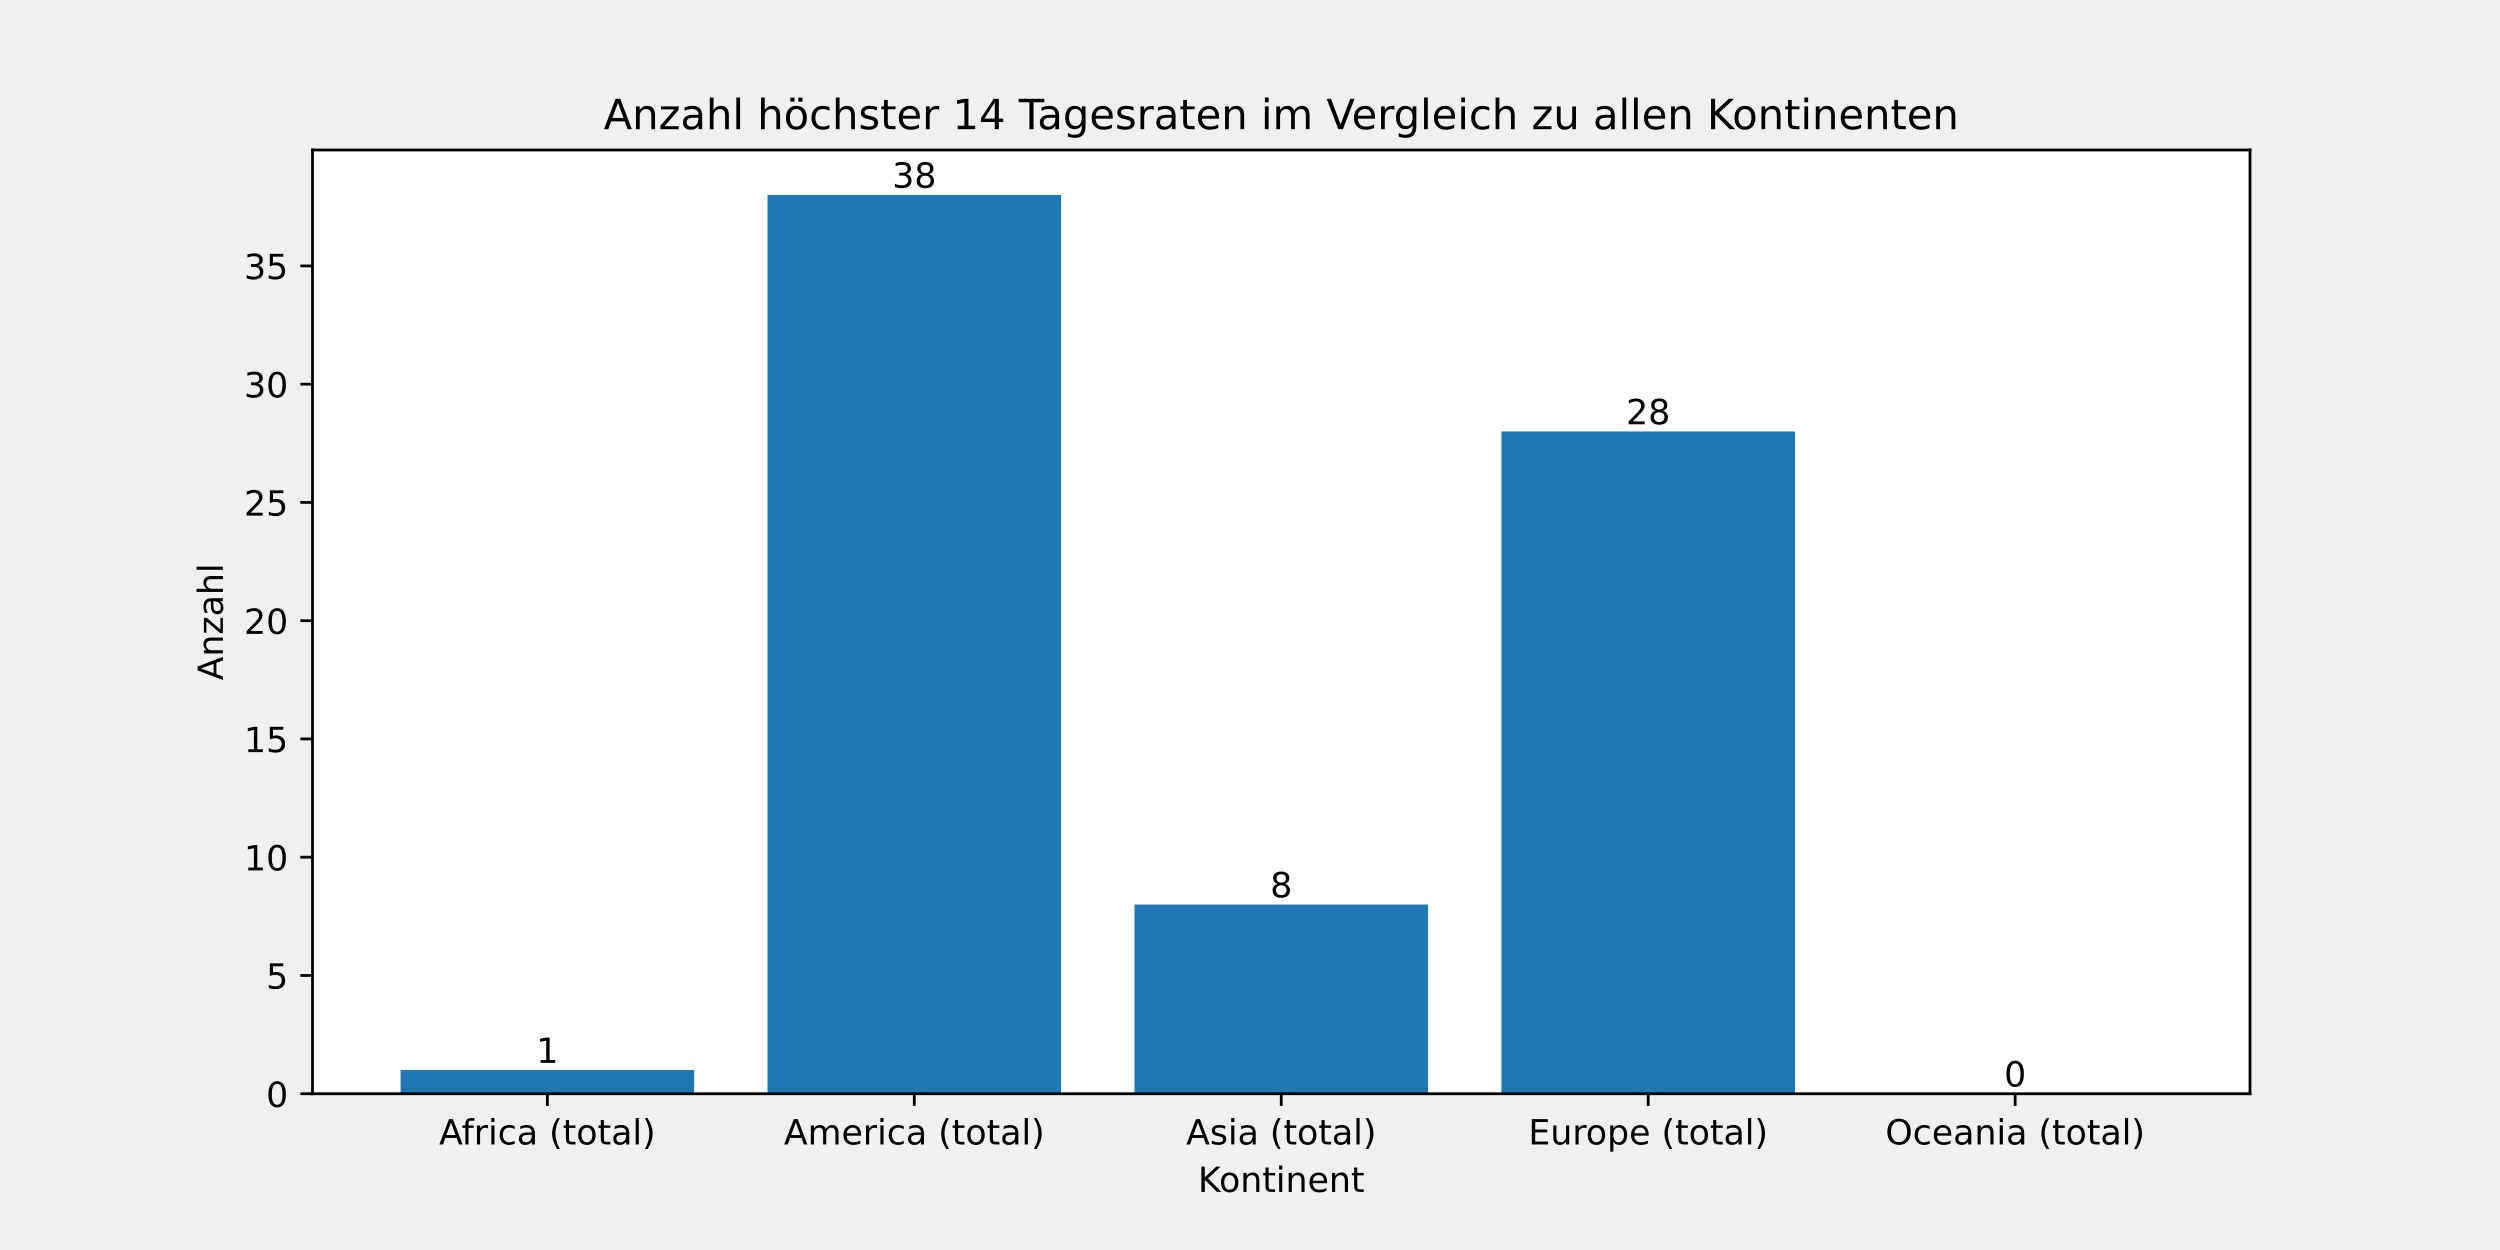
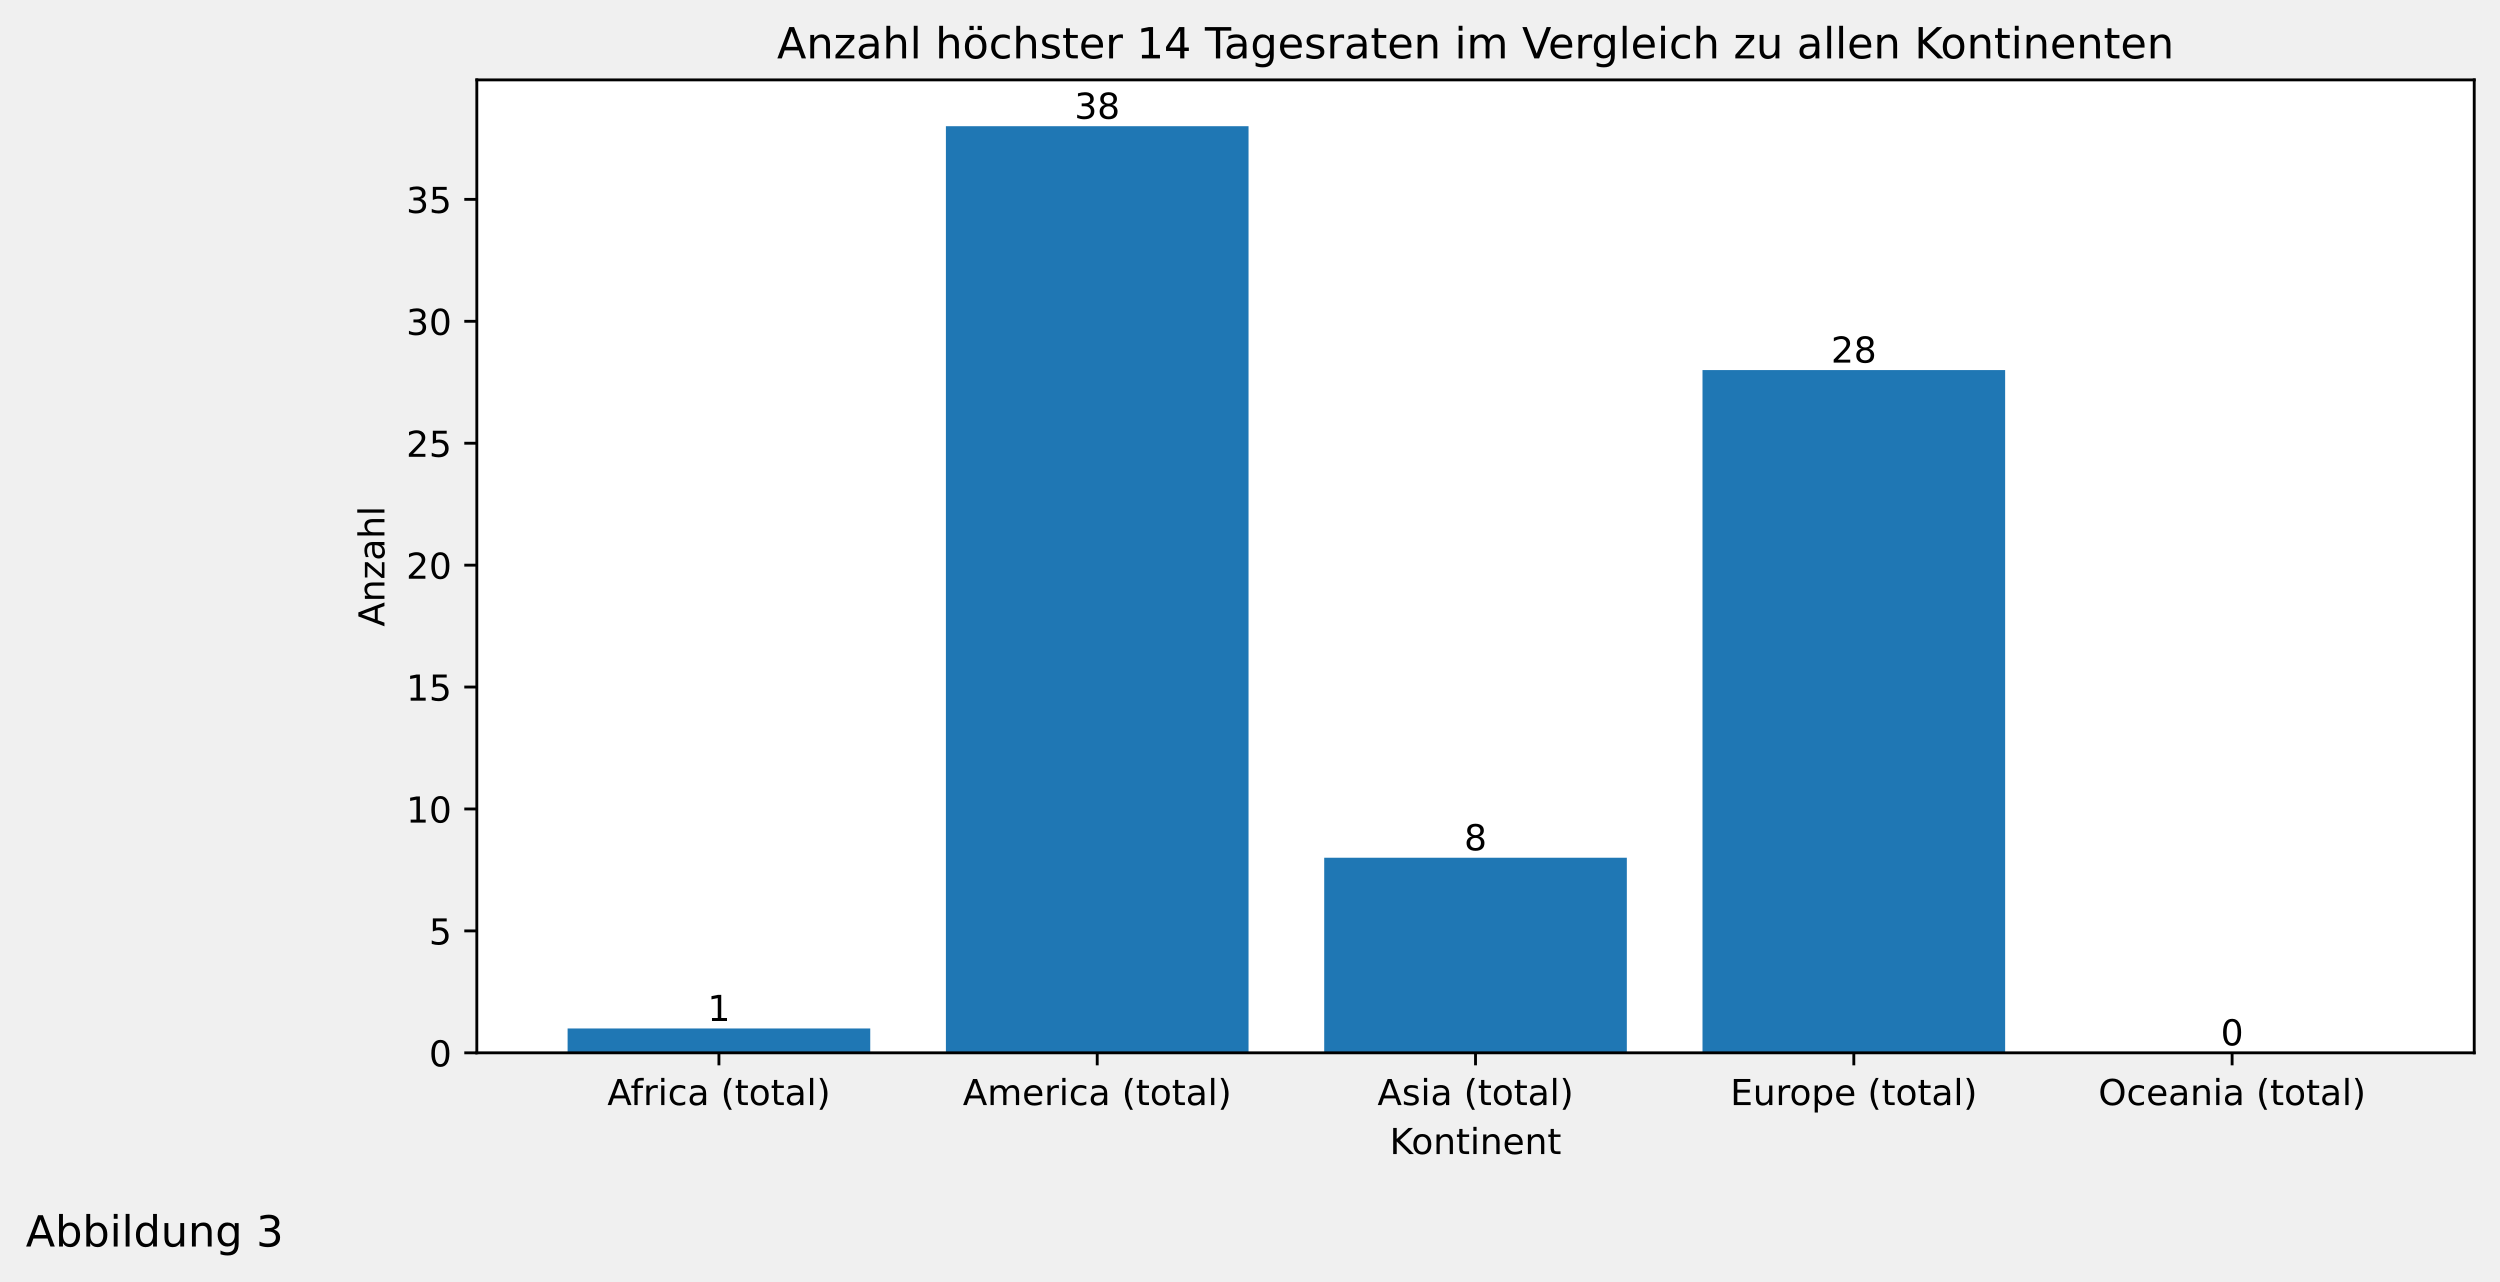
- <svg xmlns="http://www.w3.org/2000/svg" xmlns:xlink="http://www.w3.org/1999/xlink" width="720pt" height="360pt" viewBox="0 0 720 360" version="1.1">
+ <svg xmlns="http://www.w3.org/2000/svg" xmlns:xlink="http://www.w3.org/1999/xlink" width="698.404pt" height="357.932pt" viewBox="0 0 698.404 357.932" version="1.1">
  <defs>
    <style type="text/css">*{stroke-linejoin: round; stroke-linecap: butt}</style>
  </defs>
  <g id="figure_1">
    <g id="patch_1">
-       <path d="M 0 360  L 720 360  L 720 0  L 0 0  L 0 360  z " style="fill: none" />
+       <path d="M 0 357.932  L 698.404 357.932  L 698.404 0  L 0 0  L 0 357.932  z " style="fill: none" />
    </g>
    <g id="axes_1">
      <g id="patch_2">
-         <path d="M 90 315  L 648 315  L 648 43.2  L 90 43.2  z " style="fill: #ffffff" />
+         <path d="M 133.204 294.118  L 691.204 294.118  L 691.204 22.318  L 133.204 22.318  z " style="fill: #ffffff" />
      </g>
      <g id="patch_3">
-         <path d="M 115.364 315  L 199.909 315  L 199.909 308.188  L 115.364 308.188  z " clip-path="url(#pfccc037a3b)" style="fill: #1f77b4" />
+         <path d="M 158.567 294.118  L 243.113 294.118  L 243.113 287.306  L 158.567 287.306  z " clip-path="url(#p8a68cbfe1c)" style="fill: #1f77b4" />
      </g>
      <g id="patch_4">
-         <path d="M 221.045 315  L 305.591 315  L 305.591 56.143  L 221.045 56.143  z " clip-path="url(#pfccc037a3b)" style="fill: #1f77b4" />
+         <path d="M 264.249 294.118  L 348.795 294.118  L 348.795 35.261  L 264.249 35.261  z " clip-path="url(#p8a68cbfe1c)" style="fill: #1f77b4" />
      </g>
      <g id="patch_5">
-         <path d="M 326.727 315  L 411.273 315  L 411.273 260.504  L 326.727 260.504  z " clip-path="url(#pfccc037a3b)" style="fill: #1f77b4" />
+         <path d="M 369.931 294.118  L 454.476 294.118  L 454.476 239.622  L 369.931 239.622  z " clip-path="url(#p8a68cbfe1c)" style="fill: #1f77b4" />
      </g>
      <g id="patch_6">
-         <path d="M 432.409 315  L 516.955 315  L 516.955 124.263  L 432.409 124.263  z " clip-path="url(#pfccc037a3b)" style="fill: #1f77b4" />
+         <path d="M 475.613 294.118  L 560.158 294.118  L 560.158 103.381  L 475.613 103.381  z " clip-path="url(#p8a68cbfe1c)" style="fill: #1f77b4" />
      </g>
      <g id="patch_7">
-         <path d="M 538.091 315  L 622.636 315  L 622.636 315  L 538.091 315  z " clip-path="url(#pfccc037a3b)" style="fill: #1f77b4" />
+         <path d="M 581.295 294.118  L 665.84 294.118  L 665.84 294.118  L 581.295 294.118  z " clip-path="url(#p8a68cbfe1c)" style="fill: #1f77b4" />
      </g>
      <g id="matplotlib.axis_1">
        <g id="xtick_1">
          <g id="line2d_1">
            <defs>
-               <path id="m9f1c436cad" d="M 0 0  L 0 3.5  " style="stroke: #000000; stroke-width: 0.8" />
+               <path id="me8c9d01c4e" d="M 0 0  L 0 3.5  " style="stroke: #000000; stroke-width: 0.8" />
            </defs>
            <g>
-               <use xlink:href="#m9f1c436cad" x="157.636" y="315" style="stroke: #000000; stroke-width: 0.8" />
+               <use xlink:href="#me8c9d01c4e" x="200.84" y="294.118" style="stroke: #000000; stroke-width: 0.8" />
            </g>
          </g>
          <g id="text_1">
-             <g transform="translate(126.4559 329.5984)scale(0.1 -0.1)">
+             <g transform="translate(169.6596 308.7166)scale(0.1 -0.1)">
              <defs>
                <path id="DejaVuSans-41" d="M 2188 4044  L 1331 1722  L 3047 1722  L 2188 4044  z M 1831 4666  L 2547 4666  L 4325 0  L 3669 0  L 3244 1197  L 1141 1197  L 716 0  L 50 0  L 1831 4666  z " transform="scale(0.015625)" />
                <path id="DejaVuSans-66" d="M 2375 4863  L 2375 4384  L 1825 4384  Q 1516 4384 1395 4259  Q 1275 4134 1275 3809  L 1275 3500  L 2222 3500  L 2222 3053  L 1275 3053  L 1275 0  L 697 0  L 697 3053  L 147 3053  L 147 3500  L 697 3500  L 697 3744  Q 697 4328 969 4595  Q 1241 4863 1831 4863  L 2375 4863  z " transform="scale(0.015625)" />
                <path id="DejaVuSans-72" d="M 2631 2963  Q 2534 3019 2420 3045  Q 2306 3072 2169 3072  Q 1681 3072 1420 2755  Q 1159 2438 1159 1844  L 1159 0  L 581 0  L 581 3500  L 1159 3500  L 1159 2956  Q 1341 3275 1631 3429  Q 1922 3584 2338 3584  Q 2397 3584 2469 3576  Q 2541 3569 2628 3553  L 2631 2963  z " transform="scale(0.015625)" />
                <path id="DejaVuSans-69" d="M 603 3500  L 1178 3500  L 1178 0  L 603 0  L 603 3500  z M 603 4863  L 1178 4863  L 1178 4134  L 603 4134  L 603 4863  z " transform="scale(0.015625)" />
                <path id="DejaVuSans-63" d="M 3122 3366  L 3122 2828  Q 2878 2963 2633 3030  Q 2388 3097 2138 3097  Q 1578 3097 1268 2742  Q 959 2388 959 1747  Q 959 1106 1268 751  Q 1578 397 2138 397  Q 2388 397 2633 464  Q 2878 531 3122 666  L 3122 134  Q 2881 22 2623 -34  Q 2366 -91 2075 -91  Q 1284 -91 818 406  Q 353 903 353 1747  Q 353 2603 823 3093  Q 1294 3584 2113 3584  Q 2378 3584 2631 3529  Q 2884 3475 3122 3366  z " transform="scale(0.015625)" />
                <path id="DejaVuSans-61" d="M 2194 1759  Q 1497 1759 1228 1600  Q 959 1441 959 1056  Q 959 750 1161 570  Q 1363 391 1709 391  Q 2188 391 2477 730  Q 2766 1069 2766 1631  L 2766 1759  L 2194 1759  z M 3341 1997  L 3341 0  L 2766 0  L 2766 531  Q 2569 213 2275 61  Q 1981 -91 1556 -91  Q 1019 -91 701 211  Q 384 513 384 1019  Q 384 1609 779 1909  Q 1175 2209 1959 2209  L 2766 2209  L 2766 2266  Q 2766 2663 2505 2880  Q 2244 3097 1772 3097  Q 1472 3097 1187 3025  Q 903 2953 641 2809  L 641 3341  Q 956 3463 1253 3523  Q 1550 3584 1831 3584  Q 2591 3584 2966 3190  Q 3341 2797 3341 1997  z " transform="scale(0.015625)" />
                <path id="DejaVuSans-20" transform="scale(0.015625)" />
                <path id="DejaVuSans-28" d="M 1984 4856  Q 1566 4138 1362 3434  Q 1159 2731 1159 2009  Q 1159 1288 1364 580  Q 1569 -128 1984 -844  L 1484 -844  Q 1016 -109 783 600  Q 550 1309 550 2009  Q 550 2706 781 3412  Q 1013 4119 1484 4856  L 1984 4856  z " transform="scale(0.015625)" />
                <path id="DejaVuSans-74" d="M 1172 4494  L 1172 3500  L 2356 3500  L 2356 3053  L 1172 3053  L 1172 1153  Q 1172 725 1289 603  Q 1406 481 1766 481  L 2356 481  L 2356 0  L 1766 0  Q 1100 0 847 248  Q 594 497 594 1153  L 594 3053  L 172 3053  L 172 3500  L 594 3500  L 594 4494  L 1172 4494  z " transform="scale(0.015625)" />
                <path id="DejaVuSans-6f" d="M 1959 3097  Q 1497 3097 1228 2736  Q 959 2375 959 1747  Q 959 1119 1226 758  Q 1494 397 1959 397  Q 2419 397 2687 759  Q 2956 1122 2956 1747  Q 2956 2369 2687 2733  Q 2419 3097 1959 3097  z M 1959 3584  Q 2709 3584 3137 3096  Q 3566 2609 3566 1747  Q 3566 888 3137 398  Q 2709 -91 1959 -91  Q 1206 -91 779 398  Q 353 888 353 1747  Q 353 2609 779 3096  Q 1206 3584 1959 3584  z " transform="scale(0.015625)" />
                <path id="DejaVuSans-6c" d="M 603 4863  L 1178 4863  L 1178 0  L 603 0  L 603 4863  z " transform="scale(0.015625)" />
                <path id="DejaVuSans-29" d="M 513 4856  L 1013 4856  Q 1481 4119 1714 3412  Q 1947 2706 1947 2009  Q 1947 1309 1714 600  Q 1481 -109 1013 -844  L 513 -844  Q 928 -128 1133 580  Q 1338 1288 1338 2009  Q 1338 2731 1133 3434  Q 928 4138 513 4856  z " transform="scale(0.015625)" />
              </defs>
              <use xlink:href="#DejaVuSans-41" />
              <use xlink:href="#DejaVuSans-66" x="64.783" />
              <use xlink:href="#DejaVuSans-72" x="99.988" />
              <use xlink:href="#DejaVuSans-69" x="141.102" />
              <use xlink:href="#DejaVuSans-63" x="168.885" />
              <use xlink:href="#DejaVuSans-61" x="223.865" />
              <use xlink:href="#DejaVuSans-20" x="285.145" />
              <use xlink:href="#DejaVuSans-28" x="316.932" />
              <use xlink:href="#DejaVuSans-74" x="355.945" />
              <use xlink:href="#DejaVuSans-6f" x="395.154" />
              <use xlink:href="#DejaVuSans-74" x="456.336" />
              <use xlink:href="#DejaVuSans-61" x="495.545" />
              <use xlink:href="#DejaVuSans-6c" x="556.824" />
              <use xlink:href="#DejaVuSans-29" x="584.607" />
            </g>
          </g>
        </g>
        <g id="xtick_2">
          <g id="line2d_2">
            <g>
-               <use xlink:href="#m9f1c436cad" x="263.318" y="315" style="stroke: #000000; stroke-width: 0.8" />
+               <use xlink:href="#me8c9d01c4e" x="306.522" y="294.118" style="stroke: #000000; stroke-width: 0.8" />
            </g>
          </g>
          <g id="text_2">
-             <g transform="translate(225.7697 329.5984)scale(0.1 -0.1)">
+             <g transform="translate(268.9735 308.7166)scale(0.1 -0.1)">
              <defs>
                <path id="DejaVuSans-6d" d="M 3328 2828  Q 3544 3216 3844 3400  Q 4144 3584 4550 3584  Q 5097 3584 5394 3201  Q 5691 2819 5691 2113  L 5691 0  L 5113 0  L 5113 2094  Q 5113 2597 4934 2840  Q 4756 3084 4391 3084  Q 3944 3084 3684 2787  Q 3425 2491 3425 1978  L 3425 0  L 2847 0  L 2847 2094  Q 2847 2600 2669 2842  Q 2491 3084 2119 3084  Q 1678 3084 1418 2786  Q 1159 2488 1159 1978  L 1159 0  L 581 0  L 581 3500  L 1159 3500  L 1159 2956  Q 1356 3278 1631 3431  Q 1906 3584 2284 3584  Q 2666 3584 2933 3390  Q 3200 3197 3328 2828  z " transform="scale(0.015625)" />
                <path id="DejaVuSans-65" d="M 3597 1894  L 3597 1613  L 953 1613  Q 991 1019 1311 708  Q 1631 397 2203 397  Q 2534 397 2845 478  Q 3156 559 3463 722  L 3463 178  Q 3153 47 2828 -22  Q 2503 -91 2169 -91  Q 1331 -91 842 396  Q 353 884 353 1716  Q 353 2575 817 3079  Q 1281 3584 2069 3584  Q 2775 3584 3186 3129  Q 3597 2675 3597 1894  z M 3022 2063  Q 3016 2534 2758 2815  Q 2500 3097 2075 3097  Q 1594 3097 1305 2825  Q 1016 2553 972 2059  L 3022 2063  z " transform="scale(0.015625)" />
              </defs>
              <use xlink:href="#DejaVuSans-41" />
              <use xlink:href="#DejaVuSans-6d" x="68.408" />
              <use xlink:href="#DejaVuSans-65" x="165.82" />
              <use xlink:href="#DejaVuSans-72" x="227.344" />
              <use xlink:href="#DejaVuSans-69" x="268.457" />
              <use xlink:href="#DejaVuSans-63" x="296.24" />
              <use xlink:href="#DejaVuSans-61" x="351.221" />
              <use xlink:href="#DejaVuSans-20" x="412.5" />
              <use xlink:href="#DejaVuSans-28" x="444.287" />
              <use xlink:href="#DejaVuSans-74" x="483.301" />
              <use xlink:href="#DejaVuSans-6f" x="522.51" />
              <use xlink:href="#DejaVuSans-74" x="583.691" />
              <use xlink:href="#DejaVuSans-61" x="622.9" />
              <use xlink:href="#DejaVuSans-6c" x="684.18" />
              <use xlink:href="#DejaVuSans-29" x="711.963" />
            </g>
          </g>
        </g>
        <g id="xtick_3">
          <g id="line2d_3">
            <g>
-               <use xlink:href="#m9f1c436cad" x="369" y="315" style="stroke: #000000; stroke-width: 0.8" />
+               <use xlink:href="#me8c9d01c4e" x="412.204" y="294.118" style="stroke: #000000; stroke-width: 0.8" />
            </g>
          </g>
          <g id="text_3">
-             <g transform="translate(341.5984 329.5984)scale(0.1 -0.1)">
+             <g transform="translate(384.8022 308.7166)scale(0.1 -0.1)">
              <defs>
                <path id="DejaVuSans-73" d="M 2834 3397  L 2834 2853  Q 2591 2978 2328 3040  Q 2066 3103 1784 3103  Q 1356 3103 1142 2972  Q 928 2841 928 2578  Q 928 2378 1081 2264  Q 1234 2150 1697 2047  L 1894 2003  Q 2506 1872 2764 1633  Q 3022 1394 3022 966  Q 3022 478 2636 193  Q 2250 -91 1575 -91  Q 1294 -91 989 -36  Q 684 19 347 128  L 347 722  Q 666 556 975 473  Q 1284 391 1588 391  Q 1994 391 2212 530  Q 2431 669 2431 922  Q 2431 1156 2273 1281  Q 2116 1406 1581 1522  L 1381 1569  Q 847 1681 609 1914  Q 372 2147 372 2553  Q 372 3047 722 3315  Q 1072 3584 1716 3584  Q 2034 3584 2315 3537  Q 2597 3491 2834 3397  z " transform="scale(0.015625)" />
              </defs>
              <use xlink:href="#DejaVuSans-41" />
              <use xlink:href="#DejaVuSans-73" x="68.408" />
              <use xlink:href="#DejaVuSans-69" x="120.508" />
              <use xlink:href="#DejaVuSans-61" x="148.291" />
              <use xlink:href="#DejaVuSans-20" x="209.57" />
              <use xlink:href="#DejaVuSans-28" x="241.357" />
              <use xlink:href="#DejaVuSans-74" x="280.371" />
              <use xlink:href="#DejaVuSans-6f" x="319.58" />
              <use xlink:href="#DejaVuSans-74" x="380.762" />
              <use xlink:href="#DejaVuSans-61" x="419.971" />
              <use xlink:href="#DejaVuSans-6c" x="481.25" />
              <use xlink:href="#DejaVuSans-29" x="509.033" />
            </g>
          </g>
        </g>
        <g id="xtick_4">
          <g id="line2d_4">
            <g>
-               <use xlink:href="#m9f1c436cad" x="474.682" y="315" style="stroke: #000000; stroke-width: 0.8" />
+               <use xlink:href="#me8c9d01c4e" x="517.886" y="294.118" style="stroke: #000000; stroke-width: 0.8" />
            </g>
          </g>
          <g id="text_4">
-             <g transform="translate(440.1771 329.5984)scale(0.1 -0.1)">
+             <g transform="translate(483.3809 308.7166)scale(0.1 -0.1)">
              <defs>
                <path id="DejaVuSans-45" d="M 628 4666  L 3578 4666  L 3578 4134  L 1259 4134  L 1259 2753  L 3481 2753  L 3481 2222  L 1259 2222  L 1259 531  L 3634 531  L 3634 0  L 628 0  L 628 4666  z " transform="scale(0.015625)" />
                <path id="DejaVuSans-75" d="M 544 1381  L 544 3500  L 1119 3500  L 1119 1403  Q 1119 906 1312 657  Q 1506 409 1894 409  Q 2359 409 2629 706  Q 2900 1003 2900 1516  L 2900 3500  L 3475 3500  L 3475 0  L 2900 0  L 2900 538  Q 2691 219 2414 64  Q 2138 -91 1772 -91  Q 1169 -91 856 284  Q 544 659 544 1381  z M 1991 3584  L 1991 3584  z " transform="scale(0.015625)" />
                <path id="DejaVuSans-70" d="M 1159 525  L 1159 -1331  L 581 -1331  L 581 3500  L 1159 3500  L 1159 2969  Q 1341 3281 1617 3432  Q 1894 3584 2278 3584  Q 2916 3584 3314 3078  Q 3713 2572 3713 1747  Q 3713 922 3314 415  Q 2916 -91 2278 -91  Q 1894 -91 1617 61  Q 1341 213 1159 525  z M 3116 1747  Q 3116 2381 2855 2742  Q 2594 3103 2138 3103  Q 1681 3103 1420 2742  Q 1159 2381 1159 1747  Q 1159 1113 1420 752  Q 1681 391 2138 391  Q 2594 391 2855 752  Q 3116 1113 3116 1747  z " transform="scale(0.015625)" />
              </defs>
              <use xlink:href="#DejaVuSans-45" />
              <use xlink:href="#DejaVuSans-75" x="63.184" />
              <use xlink:href="#DejaVuSans-72" x="126.562" />
              <use xlink:href="#DejaVuSans-6f" x="165.426" />
              <use xlink:href="#DejaVuSans-70" x="226.607" />
              <use xlink:href="#DejaVuSans-65" x="290.084" />
              <use xlink:href="#DejaVuSans-20" x="351.607" />
              <use xlink:href="#DejaVuSans-28" x="383.395" />
              <use xlink:href="#DejaVuSans-74" x="422.408" />
              <use xlink:href="#DejaVuSans-6f" x="461.617" />
              <use xlink:href="#DejaVuSans-74" x="522.799" />
              <use xlink:href="#DejaVuSans-61" x="562.008" />
              <use xlink:href="#DejaVuSans-6c" x="623.287" />
              <use xlink:href="#DejaVuSans-29" x="651.07" />
            </g>
          </g>
        </g>
        <g id="xtick_5">
          <g id="line2d_5">
            <g>
-               <use xlink:href="#m9f1c436cad" x="580.364" y="315" style="stroke: #000000; stroke-width: 0.8" />
+               <use xlink:href="#me8c9d01c4e" x="623.567" y="294.118" style="stroke: #000000; stroke-width: 0.8" />
            </g>
          </g>
          <g id="text_5">
-             <g transform="translate(542.9925 329.5984)scale(0.1 -0.1)">
+             <g transform="translate(586.1963 308.7166)scale(0.1 -0.1)">
              <defs>
                <path id="DejaVuSans-4f" d="M 2522 4238  Q 1834 4238 1429 3725  Q 1025 3213 1025 2328  Q 1025 1447 1429 934  Q 1834 422 2522 422  Q 3209 422 3611 934  Q 4013 1447 4013 2328  Q 4013 3213 3611 3725  Q 3209 4238 2522 4238  z M 2522 4750  Q 3503 4750 4090 4092  Q 4678 3434 4678 2328  Q 4678 1225 4090 567  Q 3503 -91 2522 -91  Q 1538 -91 948 565  Q 359 1222 359 2328  Q 359 3434 948 4092  Q 1538 4750 2522 4750  z " transform="scale(0.015625)" />
                <path id="DejaVuSans-6e" d="M 3513 2113  L 3513 0  L 2938 0  L 2938 2094  Q 2938 2591 2744 2837  Q 2550 3084 2163 3084  Q 1697 3084 1428 2787  Q 1159 2491 1159 1978  L 1159 0  L 581 0  L 581 3500  L 1159 3500  L 1159 2956  Q 1366 3272 1645 3428  Q 1925 3584 2291 3584  Q 2894 3584 3203 3211  Q 3513 2838 3513 2113  z " transform="scale(0.015625)" />
              </defs>
              <use xlink:href="#DejaVuSans-4f" />
              <use xlink:href="#DejaVuSans-63" x="78.711" />
              <use xlink:href="#DejaVuSans-65" x="133.691" />
              <use xlink:href="#DejaVuSans-61" x="195.215" />
              <use xlink:href="#DejaVuSans-6e" x="256.494" />
              <use xlink:href="#DejaVuSans-69" x="319.873" />
              <use xlink:href="#DejaVuSans-61" x="347.656" />
              <use xlink:href="#DejaVuSans-20" x="408.936" />
              <use xlink:href="#DejaVuSans-28" x="440.723" />
              <use xlink:href="#DejaVuSans-74" x="479.736" />
              <use xlink:href="#DejaVuSans-6f" x="518.945" />
              <use xlink:href="#DejaVuSans-74" x="580.127" />
              <use xlink:href="#DejaVuSans-61" x="619.336" />
              <use xlink:href="#DejaVuSans-6c" x="680.615" />
              <use xlink:href="#DejaVuSans-29" x="708.398" />
            </g>
          </g>
        </g>
        <g id="text_6">
-           <g transform="translate(345.0195 343.2766)scale(0.1 -0.1)">
+           <g transform="translate(388.2233 322.3947)scale(0.1 -0.1)">
            <defs>
              <path id="DejaVuSans-4b" d="M 628 4666  L 1259 4666  L 1259 2694  L 3353 4666  L 4166 4666  L 1850 2491  L 4331 0  L 3500 0  L 1259 2247  L 1259 0  L 628 0  L 628 4666  z " transform="scale(0.015625)" />
            </defs>
            <use xlink:href="#DejaVuSans-4b" />
            <use xlink:href="#DejaVuSans-6f" x="60.576" />
            <use xlink:href="#DejaVuSans-6e" x="121.758" />
            <use xlink:href="#DejaVuSans-74" x="185.137" />
            <use xlink:href="#DejaVuSans-69" x="224.346" />
            <use xlink:href="#DejaVuSans-6e" x="252.129" />
            <use xlink:href="#DejaVuSans-65" x="315.508" />
            <use xlink:href="#DejaVuSans-6e" x="377.031" />
            <use xlink:href="#DejaVuSans-74" x="440.41" />
          </g>
        </g>
      </g>
      <g id="matplotlib.axis_2">
        <g id="ytick_1">
          <g id="line2d_6">
            <defs>
-               <path id="m47658d091b" d="M 0 0  L -3.5 0  " style="stroke: #000000; stroke-width: 0.8" />
+               <path id="m25767c9285" d="M 0 0  L -3.5 0  " style="stroke: #000000; stroke-width: 0.8" />
            </defs>
            <g>
-               <use xlink:href="#m47658d091b" x="90" y="315" style="stroke: #000000; stroke-width: 0.8" />
+               <use xlink:href="#m25767c9285" x="133.204" y="294.118" style="stroke: #000000; stroke-width: 0.8" />
            </g>
          </g>
          <g id="text_7">
-             <g transform="translate(76.6375 318.7992)scale(0.1 -0.1)">
+             <g transform="translate(119.8413 297.9173)scale(0.1 -0.1)">
              <defs>
                <path id="DejaVuSans-30" d="M 2034 4250  Q 1547 4250 1301 3770  Q 1056 3291 1056 2328  Q 1056 1369 1301 889  Q 1547 409 2034 409  Q 2525 409 2770 889  Q 3016 1369 3016 2328  Q 3016 3291 2770 3770  Q 2525 4250 2034 4250  z M 2034 4750  Q 2819 4750 3233 4129  Q 3647 3509 3647 2328  Q 3647 1150 3233 529  Q 2819 -91 2034 -91  Q 1250 -91 836 529  Q 422 1150 422 2328  Q 422 3509 836 4129  Q 1250 4750 2034 4750  z " transform="scale(0.015625)" />
              </defs>
              <use xlink:href="#DejaVuSans-30" />
            </g>
          </g>
        </g>
        <g id="ytick_2">
          <g id="line2d_7">
            <g>
-               <use xlink:href="#m47658d091b" x="90" y="280.94" style="stroke: #000000; stroke-width: 0.8" />
+               <use xlink:href="#m25767c9285" x="133.204" y="260.058" style="stroke: #000000; stroke-width: 0.8" />
            </g>
          </g>
          <g id="text_8">
-             <g transform="translate(76.6375 284.7391)scale(0.1 -0.1)">
+             <g transform="translate(119.8413 263.8572)scale(0.1 -0.1)">
              <defs>
                <path id="DejaVuSans-35" d="M 691 4666  L 3169 4666  L 3169 4134  L 1269 4134  L 1269 2991  Q 1406 3038 1543 3061  Q 1681 3084 1819 3084  Q 2600 3084 3056 2656  Q 3513 2228 3513 1497  Q 3513 744 3044 326  Q 2575 -91 1722 -91  Q 1428 -91 1123 -41  Q 819 9 494 109  L 494 744  Q 775 591 1075 516  Q 1375 441 1709 441  Q 2250 441 2565 725  Q 2881 1009 2881 1497  Q 2881 1984 2565 2268  Q 2250 2553 1709 2553  Q 1456 2553 1204 2497  Q 953 2441 691 2322  L 691 4666  z " transform="scale(0.015625)" />
              </defs>
              <use xlink:href="#DejaVuSans-35" />
            </g>
          </g>
        </g>
        <g id="ytick_3">
          <g id="line2d_8">
            <g>
-               <use xlink:href="#m47658d091b" x="90" y="246.88" style="stroke: #000000; stroke-width: 0.8" />
+               <use xlink:href="#m25767c9285" x="133.204" y="225.998" style="stroke: #000000; stroke-width: 0.8" />
            </g>
          </g>
          <g id="text_9">
-             <g transform="translate(70.275 250.6789)scale(0.1 -0.1)">
+             <g transform="translate(113.4788 229.797)scale(0.1 -0.1)">
              <defs>
                <path id="DejaVuSans-31" d="M 794 531  L 1825 531  L 1825 4091  L 703 3866  L 703 4441  L 1819 4666  L 2450 4666  L 2450 531  L 3481 531  L 3481 0  L 794 0  L 794 531  z " transform="scale(0.015625)" />
              </defs>
              <use xlink:href="#DejaVuSans-31" />
              <use xlink:href="#DejaVuSans-30" x="63.623" />
            </g>
          </g>
        </g>
        <g id="ytick_4">
          <g id="line2d_9">
            <g>
-               <use xlink:href="#m47658d091b" x="90" y="212.82" style="stroke: #000000; stroke-width: 0.8" />
+               <use xlink:href="#m25767c9285" x="133.204" y="191.938" style="stroke: #000000; stroke-width: 0.8" />
            </g>
          </g>
          <g id="text_10">
-             <g transform="translate(70.275 216.6188)scale(0.1 -0.1)">
+             <g transform="translate(113.4788 195.7369)scale(0.1 -0.1)">
              <use xlink:href="#DejaVuSans-31" />
              <use xlink:href="#DejaVuSans-35" x="63.623" />
            </g>
          </g>
        </g>
        <g id="ytick_5">
          <g id="line2d_10">
            <g>
-               <use xlink:href="#m47658d091b" x="90" y="178.759" style="stroke: #000000; stroke-width: 0.8" />
+               <use xlink:href="#m25767c9285" x="133.204" y="157.878" style="stroke: #000000; stroke-width: 0.8" />
            </g>
          </g>
          <g id="text_11">
-             <g transform="translate(70.275 182.5586)scale(0.1 -0.1)">
+             <g transform="translate(113.4788 161.6767)scale(0.1 -0.1)">
              <defs>
                <path id="DejaVuSans-32" d="M 1228 531  L 3431 531  L 3431 0  L 469 0  L 469 531  Q 828 903 1448 1529  Q 2069 2156 2228 2338  Q 2531 2678 2651 2914  Q 2772 3150 2772 3378  Q 2772 3750 2511 3984  Q 2250 4219 1831 4219  Q 1534 4219 1204 4116  Q 875 4013 500 3803  L 500 4441  Q 881 4594 1212 4672  Q 1544 4750 1819 4750  Q 2544 4750 2975 4387  Q 3406 4025 3406 3419  Q 3406 3131 3298 2873  Q 3191 2616 2906 2266  Q 2828 2175 2409 1742  Q 1991 1309 1228 531  z " transform="scale(0.015625)" />
              </defs>
              <use xlink:href="#DejaVuSans-32" />
              <use xlink:href="#DejaVuSans-30" x="63.623" />
            </g>
          </g>
        </g>
        <g id="ytick_6">
          <g id="line2d_11">
            <g>
-               <use xlink:href="#m47658d091b" x="90" y="144.699" style="stroke: #000000; stroke-width: 0.8" />
+               <use xlink:href="#m25767c9285" x="133.204" y="123.817" style="stroke: #000000; stroke-width: 0.8" />
            </g>
          </g>
          <g id="text_12">
-             <g transform="translate(70.275 148.4985)scale(0.1 -0.1)">
+             <g transform="translate(113.4788 127.6166)scale(0.1 -0.1)">
              <use xlink:href="#DejaVuSans-32" />
              <use xlink:href="#DejaVuSans-35" x="63.623" />
            </g>
          </g>
        </g>
        <g id="ytick_7">
          <g id="line2d_12">
            <g>
-               <use xlink:href="#m47658d091b" x="90" y="110.639" style="stroke: #000000; stroke-width: 0.8" />
+               <use xlink:href="#m25767c9285" x="133.204" y="89.757" style="stroke: #000000; stroke-width: 0.8" />
            </g>
          </g>
          <g id="text_13">
-             <g transform="translate(70.275 114.4383)scale(0.1 -0.1)">
+             <g transform="translate(113.4788 93.55644)scale(0.1 -0.1)">
              <defs>
                <path id="DejaVuSans-33" d="M 2597 2516  Q 3050 2419 3304 2112  Q 3559 1806 3559 1356  Q 3559 666 3084 287  Q 2609 -91 1734 -91  Q 1441 -91 1130 -33  Q 819 25 488 141  L 488 750  Q 750 597 1062 519  Q 1375 441 1716 441  Q 2309 441 2620 675  Q 2931 909 2931 1356  Q 2931 1769 2642 2001  Q 2353 2234 1838 2234  L 1294 2234  L 1294 2753  L 1863 2753  Q 2328 2753 2575 2939  Q 2822 3125 2822 3475  Q 2822 3834 2567 4026  Q 2313 4219 1838 4219  Q 1578 4219 1281 4162  Q 984 4106 628 3988  L 628 4550  Q 988 4650 1302 4700  Q 1616 4750 1894 4750  Q 2613 4750 3031 4423  Q 3450 4097 3450 3541  Q 3450 3153 3228 2886  Q 3006 2619 2597 2516  z " transform="scale(0.015625)" />
              </defs>
              <use xlink:href="#DejaVuSans-33" />
              <use xlink:href="#DejaVuSans-30" x="63.623" />
            </g>
          </g>
        </g>
        <g id="ytick_8">
          <g id="line2d_13">
            <g>
-               <use xlink:href="#m47658d091b" x="90" y="76.579" style="stroke: #000000; stroke-width: 0.8" />
+               <use xlink:href="#m25767c9285" x="133.204" y="55.697" style="stroke: #000000; stroke-width: 0.8" />
            </g>
          </g>
          <g id="text_14">
-             <g transform="translate(70.275 80.37817)scale(0.1 -0.1)">
+             <g transform="translate(113.4788 59.49629)scale(0.1 -0.1)">
              <use xlink:href="#DejaVuSans-33" />
              <use xlink:href="#DejaVuSans-35" x="63.623" />
            </g>
          </g>
        </g>
        <g id="text_15">
-           <g transform="translate(64.19531 195.9352)rotate(-90)scale(0.1 -0.1)">
+           <g transform="translate(107.3991 175.0533)rotate(-90)scale(0.1 -0.1)">
            <defs>
              <path id="DejaVuSans-7a" d="M 353 3500  L 3084 3500  L 3084 2975  L 922 459  L 3084 459  L 3084 0  L 275 0  L 275 525  L 2438 3041  L 353 3041  L 353 3500  z " transform="scale(0.015625)" />
              <path id="DejaVuSans-68" d="M 3513 2113  L 3513 0  L 2938 0  L 2938 2094  Q 2938 2591 2744 2837  Q 2550 3084 2163 3084  Q 1697 3084 1428 2787  Q 1159 2491 1159 1978  L 1159 0  L 581 0  L 581 4863  L 1159 4863  L 1159 2956  Q 1366 3272 1645 3428  Q 1925 3584 2291 3584  Q 2894 3584 3203 3211  Q 3513 2838 3513 2113  z " transform="scale(0.015625)" />
            </defs>
            <use xlink:href="#DejaVuSans-41" />
            <use xlink:href="#DejaVuSans-6e" x="68.408" />
            <use xlink:href="#DejaVuSans-7a" x="131.787" />
            <use xlink:href="#DejaVuSans-61" x="184.277" />
            <use xlink:href="#DejaVuSans-68" x="245.557" />
            <use xlink:href="#DejaVuSans-6c" x="308.936" />
          </g>
        </g>
      </g>
      <g id="patch_8">
-         <path d="M 90 315  L 90 43.2  " style="fill: none; stroke: #000000; stroke-width: 0.8; stroke-linejoin: miter; stroke-linecap: square" />
+         <path d="M 133.204 294.118  L 133.204 22.318  " style="fill: none; stroke: #000000; stroke-width: 0.8; stroke-linejoin: miter; stroke-linecap: square" />
      </g>
      <g id="patch_9">
-         <path d="M 648 315  L 648 43.2  " style="fill: none; stroke: #000000; stroke-width: 0.8; stroke-linejoin: miter; stroke-linecap: square" />
+         <path d="M 691.204 294.118  L 691.204 22.318  " style="fill: none; stroke: #000000; stroke-width: 0.8; stroke-linejoin: miter; stroke-linecap: square" />
      </g>
      <g id="patch_10">
-         <path d="M 90 315  L 648 315  " style="fill: none; stroke: #000000; stroke-width: 0.8; stroke-linejoin: miter; stroke-linecap: square" />
+         <path d="M 133.204 294.118  L 691.204 294.118  " style="fill: none; stroke: #000000; stroke-width: 0.8; stroke-linejoin: miter; stroke-linecap: square" />
      </g>
      <g id="patch_11">
-         <path d="M 90 43.2  L 648 43.2  " style="fill: none; stroke: #000000; stroke-width: 0.8; stroke-linejoin: miter; stroke-linecap: square" />
+         <path d="M 133.204 22.318  L 691.204 22.318  " style="fill: none; stroke: #000000; stroke-width: 0.8; stroke-linejoin: miter; stroke-linecap: square" />
      </g>
      <g id="text_16">
-         <g transform="translate(154.4551 306.1083)scale(0.1 -0.1)">
+         <g transform="translate(197.6589 285.2264)scale(0.1 -0.1)">
          <use xlink:href="#DejaVuSans-31" />
        </g>
      </g>
      <g id="text_17">
-         <g transform="translate(256.9557 54.06317)scale(0.1 -0.1)">
+         <g transform="translate(300.1594 33.18129)scale(0.1 -0.1)">
          <defs>
            <path id="DejaVuSans-38" d="M 2034 2216  Q 1584 2216 1326 1975  Q 1069 1734 1069 1313  Q 1069 891 1326 650  Q 1584 409 2034 409  Q 2484 409 2743 651  Q 3003 894 3003 1313  Q 3003 1734 2745 1975  Q 2488 2216 2034 2216  z M 1403 2484  Q 997 2584 770 2862  Q 544 3141 544 3541  Q 544 4100 942 4425  Q 1341 4750 2034 4750  Q 2731 4750 3128 4425  Q 3525 4100 3525 3541  Q 3525 3141 3298 2862  Q 3072 2584 2669 2484  Q 3125 2378 3379 2068  Q 3634 1759 3634 1313  Q 3634 634 3220 271  Q 2806 -91 2034 -91  Q 1263 -91 848 271  Q 434 634 434 1313  Q 434 1759 690 2068  Q 947 2378 1403 2484  z M 1172 3481  Q 1172 3119 1398 2916  Q 1625 2713 2034 2713  Q 2441 2713 2670 2916  Q 2900 3119 2900 3481  Q 2900 3844 2670 4047  Q 2441 4250 2034 4250  Q 1625 4250 1398 4047  Q 1172 3844 1172 3481  z " transform="scale(0.015625)" />
          </defs>
          <use xlink:href="#DejaVuSans-33" />
          <use xlink:href="#DejaVuSans-38" x="63.623" />
        </g>
      </g>
      <g id="text_18">
-         <g transform="translate(365.8188 258.4241)scale(0.1 -0.1)">
+         <g transform="translate(409.0225 237.5422)scale(0.1 -0.1)">
          <use xlink:href="#DejaVuSans-38" />
        </g>
      </g>
      <g id="text_19">
-         <g transform="translate(468.3193 122.1835)scale(0.1 -0.1)">
+         <g transform="translate(511.5231 101.3016)scale(0.1 -0.1)">
          <use xlink:href="#DejaVuSans-32" />
          <use xlink:href="#DejaVuSans-38" x="63.623" />
        </g>
      </g>
      <g id="text_20">
-         <g transform="translate(577.1824 312.9203)scale(0.1 -0.1)">
+         <g transform="translate(620.3861 292.0384)scale(0.1 -0.1)">
          <use xlink:href="#DejaVuSans-30" />
        </g>
      </g>
      <g id="text_21">
-         <g transform="translate(173.8603 37.2)scale(0.12 -0.12)">
+         <g transform="translate(217.0641 16.31812)scale(0.12 -0.12)">
          <defs>
            <path id="DejaVuSans-f6" d="M 1959 3097  Q 1497 3097 1228 2736  Q 959 2375 959 1747  Q 959 1119 1226 758  Q 1494 397 1959 397  Q 2419 397 2687 759  Q 2956 1122 2956 1747  Q 2956 2369 2687 2733  Q 2419 3097 1959 3097  z M 1959 3584  Q 2709 3584 3137 3096  Q 3566 2609 3566 1747  Q 3566 888 3137 398  Q 2709 -91 1959 -91  Q 1206 -91 779 398  Q 353 888 353 1747  Q 353 2609 779 3096  Q 1206 3584 1959 3584  z M 2254 4850  L 2888 4850  L 2888 4219  L 2254 4219  L 2254 4850  z M 1032 4850  L 1666 4850  L 1666 4219  L 1032 4219  L 1032 4850  z " transform="scale(0.015625)" />
            <path id="DejaVuSans-34" d="M 2419 4116  L 825 1625  L 2419 1625  L 2419 4116  z M 2253 4666  L 3047 4666  L 3047 1625  L 3713 1625  L 3713 1100  L 3047 1100  L 3047 0  L 2419 0  L 2419 1100  L 313 1100  L 313 1709  L 2253 4666  z " transform="scale(0.015625)" />
            <path id="DejaVuSans-54" d="M -19 4666  L 3928 4666  L 3928 4134  L 2272 4134  L 2272 0  L 1638 0  L 1638 4134  L -19 4134  L -19 4666  z " transform="scale(0.015625)" />
            <path id="DejaVuSans-67" d="M 2906 1791  Q 2906 2416 2648 2759  Q 2391 3103 1925 3103  Q 1463 3103 1205 2759  Q 947 2416 947 1791  Q 947 1169 1205 825  Q 1463 481 1925 481  Q 2391 481 2648 825  Q 2906 1169 2906 1791  z M 3481 434  Q 3481 -459 3084 -895  Q 2688 -1331 1869 -1331  Q 1566 -1331 1297 -1286  Q 1028 -1241 775 -1147  L 775 -588  Q 1028 -725 1275 -790  Q 1522 -856 1778 -856  Q 2344 -856 2625 -561  Q 2906 -266 2906 331  L 2906 616  Q 2728 306 2450 153  Q 2172 0 1784 0  Q 1141 0 747 490  Q 353 981 353 1791  Q 353 2603 747 3093  Q 1141 3584 1784 3584  Q 2172 3584 2450 3431  Q 2728 3278 2906 2969  L 2906 3500  L 3481 3500  L 3481 434  z " transform="scale(0.015625)" />
            <path id="DejaVuSans-56" d="M 1831 0  L 50 4666  L 709 4666  L 2188 738  L 3669 4666  L 4325 4666  L 2547 0  L 1831 0  z " transform="scale(0.015625)" />
          </defs>
          <use xlink:href="#DejaVuSans-41" />
          <use xlink:href="#DejaVuSans-6e" x="68.408" />
          <use xlink:href="#DejaVuSans-7a" x="131.787" />
          <use xlink:href="#DejaVuSans-61" x="184.277" />
          <use xlink:href="#DejaVuSans-68" x="245.557" />
          <use xlink:href="#DejaVuSans-6c" x="308.936" />
          <use xlink:href="#DejaVuSans-20" x="336.719" />
          <use xlink:href="#DejaVuSans-68" x="368.506" />
          <use xlink:href="#DejaVuSans-f6" x="431.885" />
          <use xlink:href="#DejaVuSans-63" x="493.066" />
          <use xlink:href="#DejaVuSans-68" x="548.047" />
          <use xlink:href="#DejaVuSans-73" x="611.426" />
          <use xlink:href="#DejaVuSans-74" x="663.525" />
          <use xlink:href="#DejaVuSans-65" x="702.734" />
          <use xlink:href="#DejaVuSans-72" x="764.258" />
          <use xlink:href="#DejaVuSans-20" x="805.371" />
          <use xlink:href="#DejaVuSans-31" x="837.158" />
          <use xlink:href="#DejaVuSans-34" x="900.781" />
          <use xlink:href="#DejaVuSans-20" x="964.404" />
          <use xlink:href="#DejaVuSans-54" x="996.191" />
          <use xlink:href="#DejaVuSans-61" x="1040.775" />
          <use xlink:href="#DejaVuSans-67" x="1102.055" />
          <use xlink:href="#DejaVuSans-65" x="1165.531" />
          <use xlink:href="#DejaVuSans-73" x="1227.055" />
          <use xlink:href="#DejaVuSans-72" x="1279.154" />
          <use xlink:href="#DejaVuSans-61" x="1320.268" />
          <use xlink:href="#DejaVuSans-74" x="1381.547" />
          <use xlink:href="#DejaVuSans-65" x="1420.756" />
          <use xlink:href="#DejaVuSans-6e" x="1482.279" />
          <use xlink:href="#DejaVuSans-20" x="1545.658" />
          <use xlink:href="#DejaVuSans-69" x="1577.445" />
          <use xlink:href="#DejaVuSans-6d" x="1605.229" />
          <use xlink:href="#DejaVuSans-20" x="1702.641" />
          <use xlink:href="#DejaVuSans-56" x="1734.428" />
          <use xlink:href="#DejaVuSans-65" x="1795.086" />
          <use xlink:href="#DejaVuSans-72" x="1856.609" />
          <use xlink:href="#DejaVuSans-67" x="1895.973" />
          <use xlink:href="#DejaVuSans-6c" x="1959.449" />
          <use xlink:href="#DejaVuSans-65" x="1987.232" />
          <use xlink:href="#DejaVuSans-69" x="2048.756" />
          <use xlink:href="#DejaVuSans-63" x="2076.539" />
          <use xlink:href="#DejaVuSans-68" x="2131.52" />
          <use xlink:href="#DejaVuSans-20" x="2194.898" />
          <use xlink:href="#DejaVuSans-7a" x="2226.686" />
          <use xlink:href="#DejaVuSans-75" x="2279.176" />
          <use xlink:href="#DejaVuSans-20" x="2342.555" />
          <use xlink:href="#DejaVuSans-61" x="2374.342" />
          <use xlink:href="#DejaVuSans-6c" x="2435.621" />
          <use xlink:href="#DejaVuSans-6c" x="2463.404" />
          <use xlink:href="#DejaVuSans-65" x="2491.188" />
          <use xlink:href="#DejaVuSans-6e" x="2552.711" />
          <use xlink:href="#DejaVuSans-20" x="2616.09" />
          <use xlink:href="#DejaVuSans-4b" x="2647.877" />
          <use xlink:href="#DejaVuSans-6f" x="2708.453" />
          <use xlink:href="#DejaVuSans-6e" x="2769.635" />
          <use xlink:href="#DejaVuSans-74" x="2833.014" />
          <use xlink:href="#DejaVuSans-69" x="2872.223" />
          <use xlink:href="#DejaVuSans-6e" x="2900.006" />
          <use xlink:href="#DejaVuSans-65" x="2963.385" />
          <use xlink:href="#DejaVuSans-6e" x="3024.908" />
          <use xlink:href="#DejaVuSans-74" x="3088.287" />
          <use xlink:href="#DejaVuSans-65" x="3127.496" />
          <use xlink:href="#DejaVuSans-6e" x="3189.02" />
        </g>
      </g>
    </g>
    <g id="text_22">
-       <g transform="translate(-36.00375 369.1181)scale(0.12 -0.12)">
+       <g transform="translate(7.2 348.2362)scale(0.12 -0.12)">
        <defs>
          <path id="DejaVuSans-62" d="M 3116 1747  Q 3116 2381 2855 2742  Q 2594 3103 2138 3103  Q 1681 3103 1420 2742  Q 1159 2381 1159 1747  Q 1159 1113 1420 752  Q 1681 391 2138 391  Q 2594 391 2855 752  Q 3116 1113 3116 1747  z M 1159 2969  Q 1341 3281 1617 3432  Q 1894 3584 2278 3584  Q 2916 3584 3314 3078  Q 3713 2572 3713 1747  Q 3713 922 3314 415  Q 2916 -91 2278 -91  Q 1894 -91 1617 61  Q 1341 213 1159 525  L 1159 0  L 581 0  L 581 4863  L 1159 4863  L 1159 2969  z " transform="scale(0.015625)" />
          <path id="DejaVuSans-64" d="M 2906 2969  L 2906 4863  L 3481 4863  L 3481 0  L 2906 0  L 2906 525  Q 2725 213 2448 61  Q 2172 -91 1784 -91  Q 1150 -91 751 415  Q 353 922 353 1747  Q 353 2572 751 3078  Q 1150 3584 1784 3584  Q 2172 3584 2448 3432  Q 2725 3281 2906 2969  z M 947 1747  Q 947 1113 1208 752  Q 1469 391 1925 391  Q 2381 391 2643 752  Q 2906 1113 2906 1747  Q 2906 2381 2643 2742  Q 2381 3103 1925 3103  Q 1469 3103 1208 2742  Q 947 2381 947 1747  z " transform="scale(0.015625)" />
        </defs>
        <use xlink:href="#DejaVuSans-41" />
        <use xlink:href="#DejaVuSans-62" x="68.408" />
        <use xlink:href="#DejaVuSans-62" x="131.885" />
        <use xlink:href="#DejaVuSans-69" x="195.361" />
        <use xlink:href="#DejaVuSans-6c" x="223.145" />
        <use xlink:href="#DejaVuSans-64" x="250.928" />
        <use xlink:href="#DejaVuSans-75" x="314.404" />
        <use xlink:href="#DejaVuSans-6e" x="377.783" />
        <use xlink:href="#DejaVuSans-67" x="441.162" />
        <use xlink:href="#DejaVuSans-20" x="504.639" />
        <use xlink:href="#DejaVuSans-33" x="536.426" />
      </g>
    </g>
  </g>
  <defs>
-     <clipPath id="pfccc037a3b">
-       <rect x="90" y="43.2" width="558" height="271.8" />
+     <clipPath id="p8a68cbfe1c">
+       <rect x="133.204" y="22.318" width="558" height="271.8" />
    </clipPath>
  </defs>
</svg>
